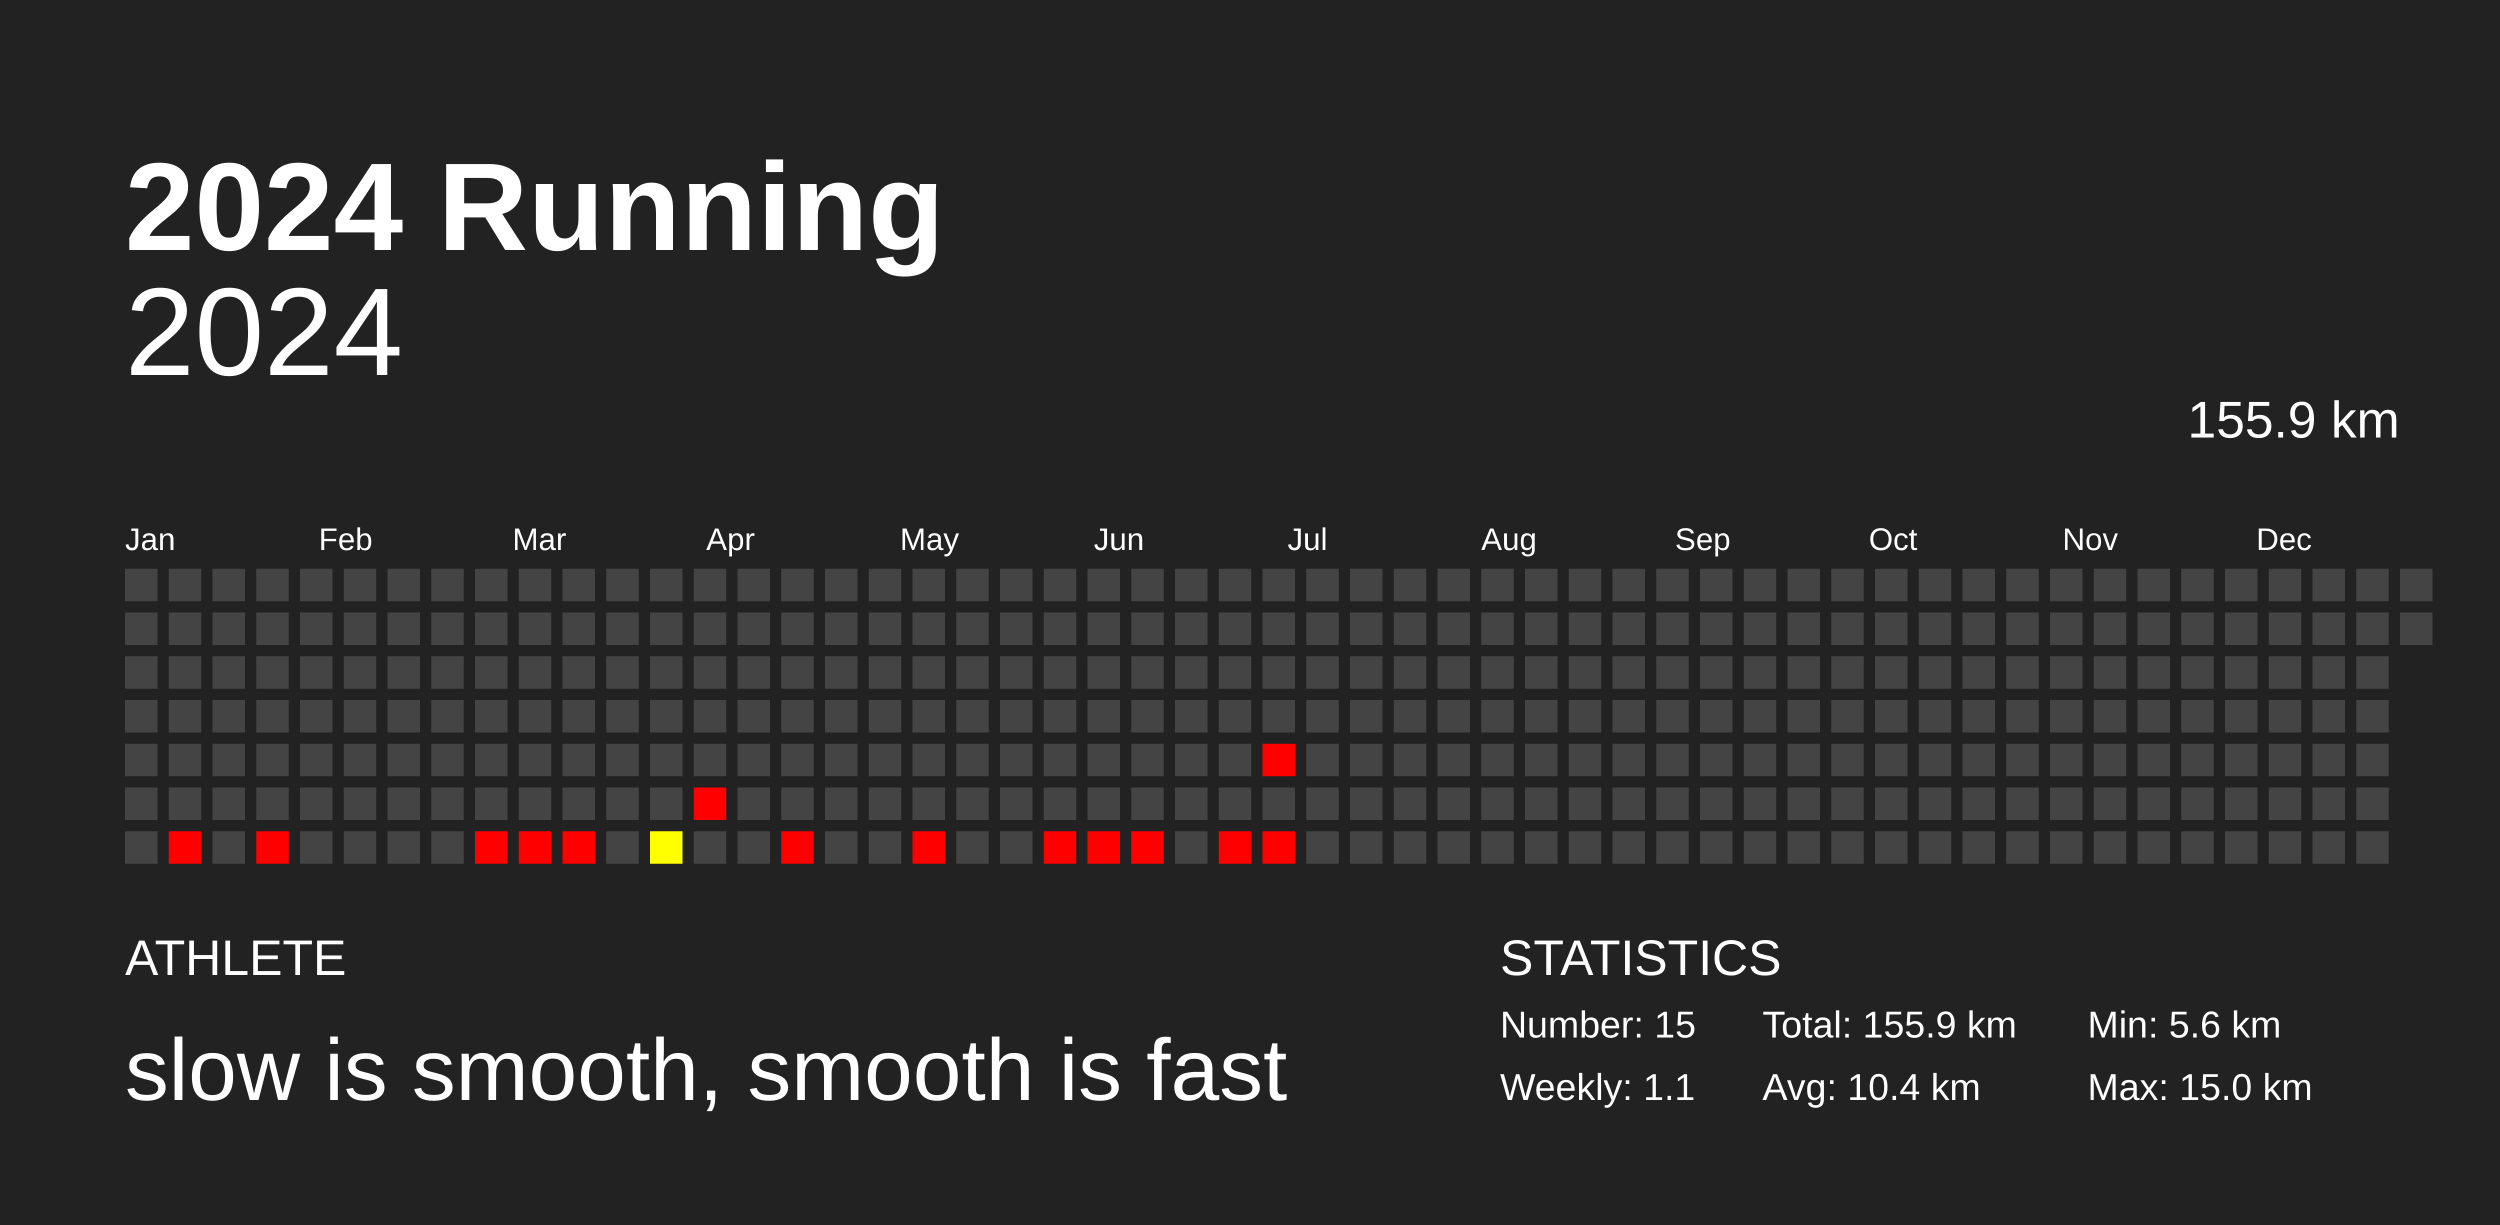
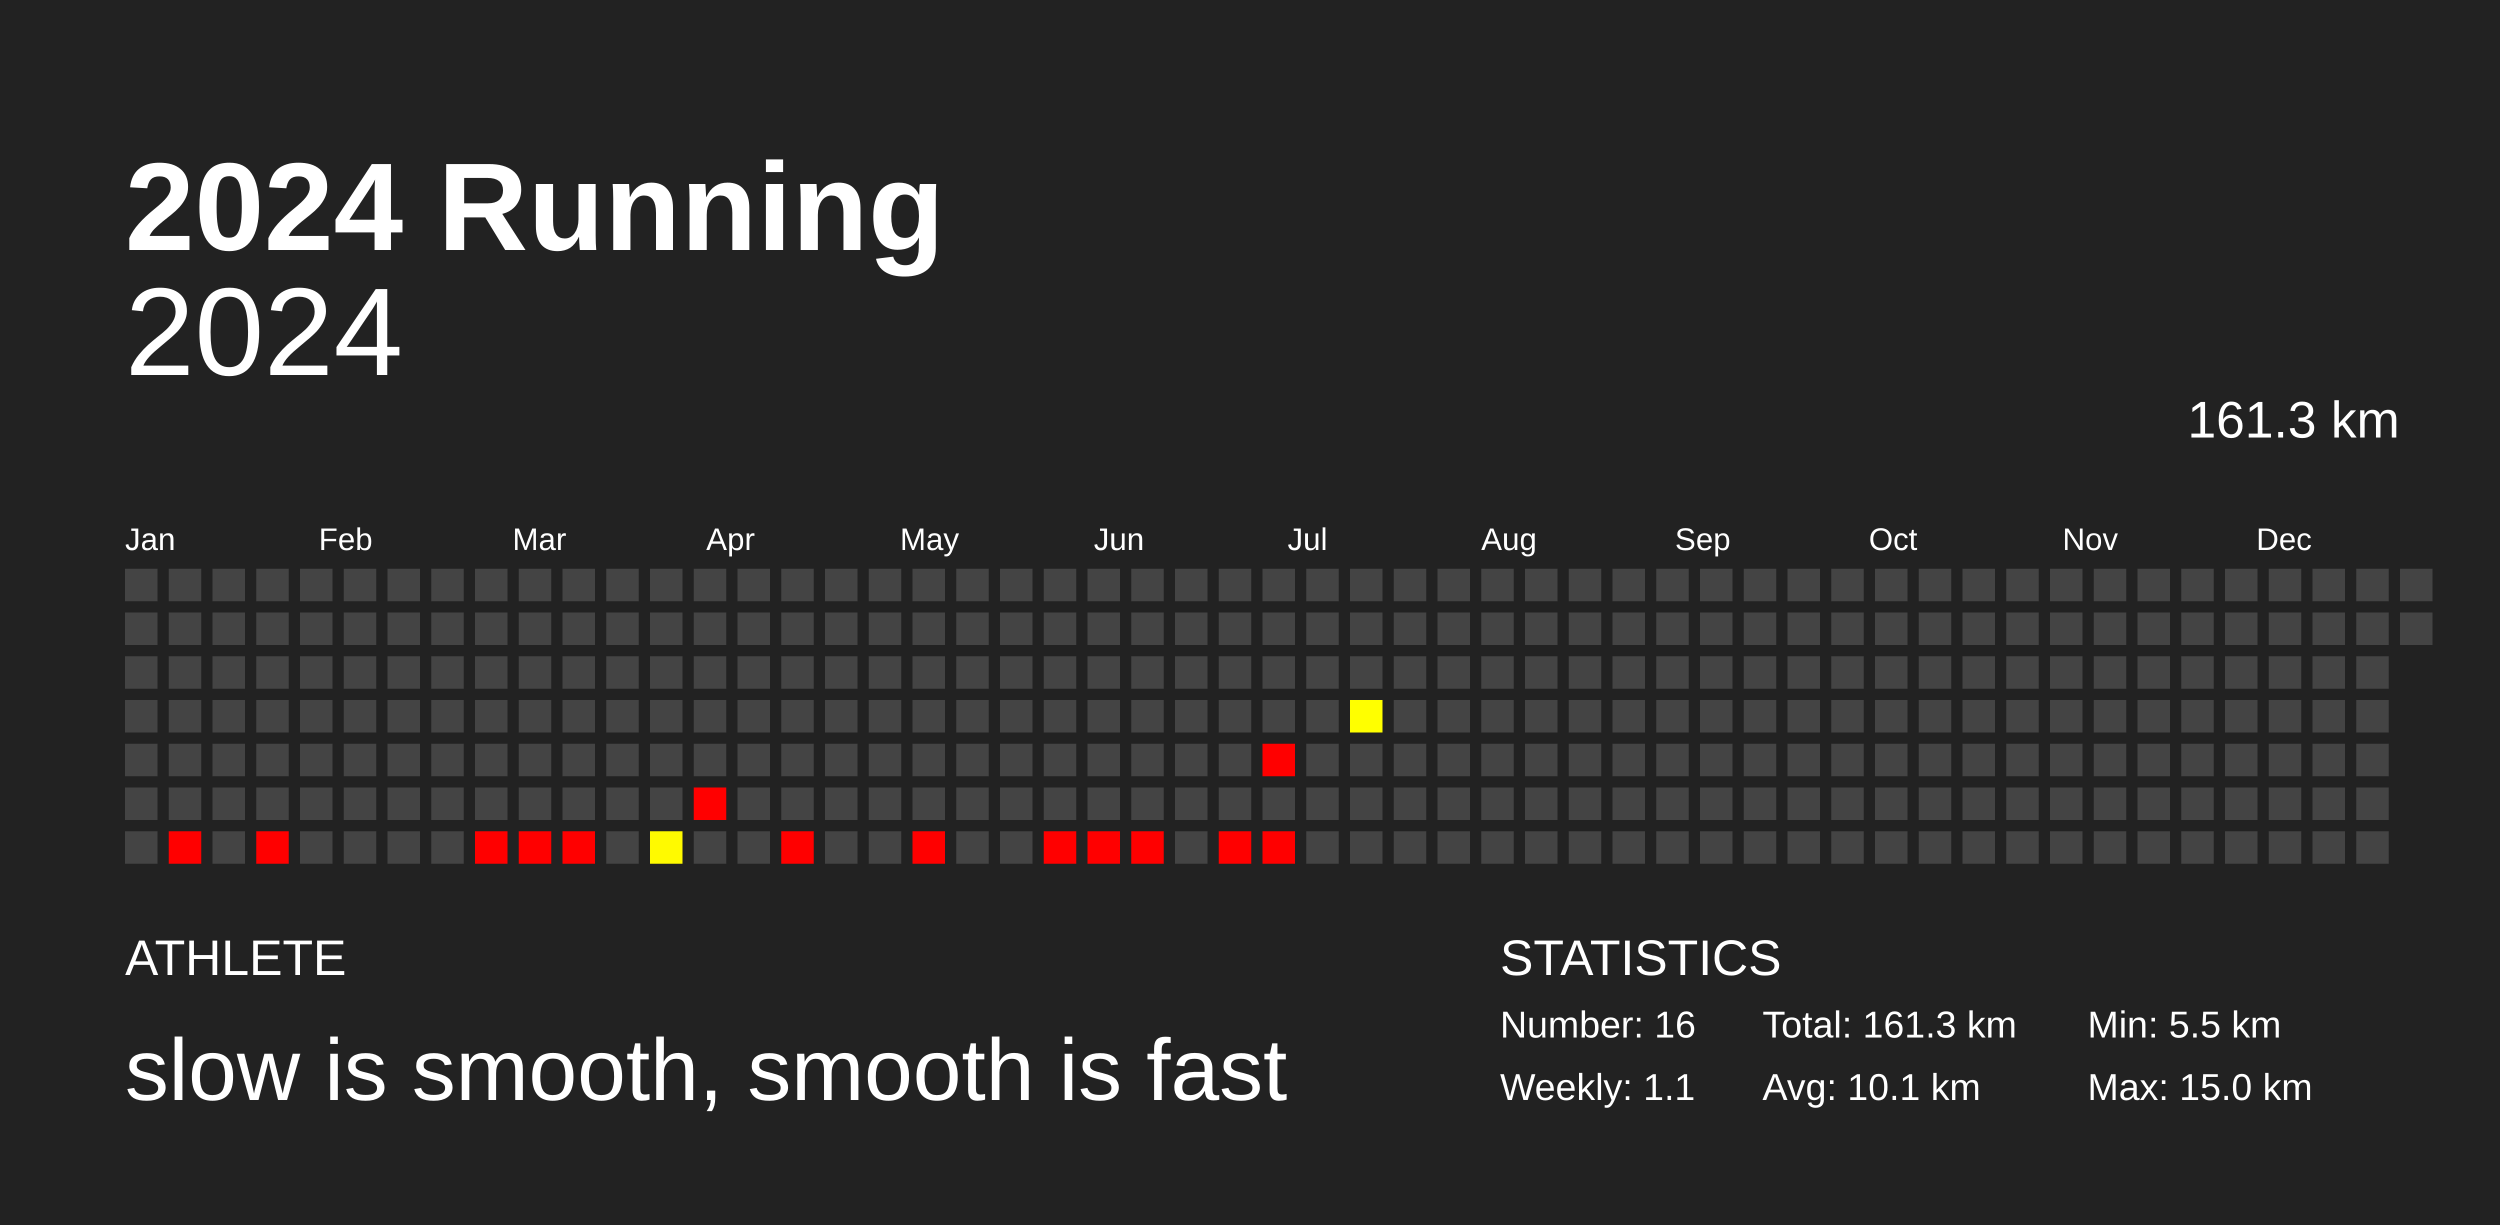
<svg xmlns="http://www.w3.org/2000/svg" baseProfile="full" height="98mm" version="1.1" viewBox="0,0,200,98" width="200mm">
  <defs />
  <rect fill="#222222" height="98" width="200" x="0" y="0" />
  <text fill="#FFFFFF" style="font-size:10px; font-family:Arial; font-weight:bold;" x="10" y="20">2024 Running</text>
  <text fill="#FFFFFF" style="font-size:4px; font-family:Arial" x="10" y="78">ATHLETE</text>
  <text fill="#FFFFFF" style="font-size:7px; font-family:Arial" x="10" y="88">slow is smooth, smooth is fast</text>
  <text fill="#FFFFFF" style="font-size:4px; font-family:Arial" x="120" y="78">STATISTICS</text>
-   <text fill="#FFFFFF" style="font-size:3px; font-family:Arial" x="120" y="83">Number: 15</text>
+   <text fill="#FFFFFF" style="font-size:3px; font-family:Arial" x="120" y="83">Number: 16</text>
  <text fill="#FFFFFF" style="font-size:3px; font-family:Arial" x="120" y="88">Weekly: 1.1</text>
-   <text fill="#FFFFFF" style="font-size:3px; font-family:Arial" x="141" y="83">Total: 155.9 km</text>
-   <text fill="#FFFFFF" style="font-size:3px; font-family:Arial" x="141" y="88">Avg: 10.4 km</text>
-   <text fill="#FFFFFF" style="font-size:3px; font-family:Arial" x="167" y="83">Min: 5.6 km</text>
+   <text fill="#FFFFFF" style="font-size:3px; font-family:Arial" x="141" y="83">Total: 161.3 km</text>
+   <text fill="#FFFFFF" style="font-size:3px; font-family:Arial" x="141" y="88">Avg: 10.1 km</text>
+   <text fill="#FFFFFF" style="font-size:3px; font-family:Arial" x="167" y="83">Min: 5.5 km</text>
  <text fill="#FFFFFF" style="font-size:3px; font-family:Arial" x="167" y="88">Max: 15.0 km</text>
  <text alignment-baseline="hanging" fill="#FFFFFF" style="font-size:10.0px; font-family:Arial;" x="10" y="30">2024</text>
-   <text alignment-baseline="hanging" fill="#FFFFFF" style="font-size:4.125px; font-family:Arial;" x="175" y="35">155.9 km</text>
+   <text alignment-baseline="hanging" fill="#FFFFFF" style="font-size:4.125px; font-family:Arial;" x="175" y="35">161.3 km</text>
  <text fill="#FFFFFF" style="font-size:2.5px; font-family:Arial" x="10.0" y="44">Jan</text>
  <text fill="#FFFFFF" style="font-size:2.5px; font-family:Arial" x="25.5" y="44">Feb</text>
  <text fill="#FFFFFF" style="font-size:2.5px; font-family:Arial" x="41.0" y="44">Mar</text>
  <text fill="#FFFFFF" style="font-size:2.5px; font-family:Arial" x="56.5" y="44">Apr</text>
  <text fill="#FFFFFF" style="font-size:2.5px; font-family:Arial" x="72.0" y="44">May</text>
  <text fill="#FFFFFF" style="font-size:2.5px; font-family:Arial" x="87.5" y="44">Jun</text>
  <text fill="#FFFFFF" style="font-size:2.5px; font-family:Arial" x="103.0" y="44">Jul</text>
  <text fill="#FFFFFF" style="font-size:2.5px; font-family:Arial" x="118.5" y="44">Aug</text>
  <text fill="#FFFFFF" style="font-size:2.5px; font-family:Arial" x="134.0" y="44">Sep</text>
  <text fill="#FFFFFF" style="font-size:2.5px; font-family:Arial" x="149.5" y="44">Oct</text>
  <text fill="#FFFFFF" style="font-size:2.5px; font-family:Arial" x="165.0" y="44">Nov</text>
  <text fill="#FFFFFF" style="font-size:2.5px; font-family:Arial" x="180.5" y="44">Dec</text>
  <rect fill="#444444" height="2.6" width="2.6" x="10.0" y="45.5" />
  <rect fill="#444444" height="2.6" width="2.6" x="10.0" y="49.0" />
  <rect fill="#444444" height="2.6" width="2.6" x="10.0" y="52.5" />
  <rect fill="#444444" height="2.6" width="2.6" x="10.0" y="56.0" />
  <rect fill="#444444" height="2.6" width="2.6" x="10.0" y="59.5" />
  <rect fill="#444444" height="2.6" width="2.6" x="10.0" y="63.0" />
  <rect fill="#444444" height="2.6" width="2.6" x="10.0" y="66.5" />
  <rect fill="#444444" height="2.6" width="2.6" x="13.5" y="45.5" />
  <rect fill="#444444" height="2.6" width="2.6" x="13.5" y="49.0" />
  <rect fill="#444444" height="2.6" width="2.6" x="13.5" y="52.5" />
  <rect fill="#444444" height="2.6" width="2.6" x="13.5" y="56.0" />
  <rect fill="#444444" height="2.6" width="2.6" x="13.5" y="59.5" />
  <rect fill="#444444" height="2.6" width="2.6" x="13.5" y="63.0" />
  <rect fill="red" height="2.6" width="2.6" x="13.5" y="66.5" />
  <rect fill="#444444" height="2.6" width="2.6" x="17.0" y="45.5" />
  <rect fill="#444444" height="2.6" width="2.6" x="17.0" y="49.0" />
  <rect fill="#444444" height="2.6" width="2.6" x="17.0" y="52.5" />
  <rect fill="#444444" height="2.6" width="2.6" x="17.0" y="56.0" />
  <rect fill="#444444" height="2.6" width="2.6" x="17.0" y="59.5" />
  <rect fill="#444444" height="2.6" width="2.6" x="17.0" y="63.0" />
  <rect fill="#444444" height="2.6" width="2.6" x="17.0" y="66.5" />
  <rect fill="#444444" height="2.6" width="2.6" x="20.5" y="45.5" />
  <rect fill="#444444" height="2.6" width="2.6" x="20.5" y="49.0" />
  <rect fill="#444444" height="2.6" width="2.6" x="20.5" y="52.5" />
  <rect fill="#444444" height="2.6" width="2.6" x="20.5" y="56.0" />
  <rect fill="#444444" height="2.6" width="2.6" x="20.5" y="59.5" />
  <rect fill="#444444" height="2.6" width="2.6" x="20.5" y="63.0" />
  <rect fill="red" height="2.6" width="2.6" x="20.5" y="66.5" />
  <rect fill="#444444" height="2.6" width="2.6" x="24.0" y="45.5" />
  <rect fill="#444444" height="2.6" width="2.6" x="24.0" y="49.0" />
  <rect fill="#444444" height="2.6" width="2.6" x="24.0" y="52.5" />
  <rect fill="#444444" height="2.6" width="2.6" x="24.0" y="56.0" />
  <rect fill="#444444" height="2.6" width="2.6" x="24.0" y="59.5" />
  <rect fill="#444444" height="2.6" width="2.6" x="24.0" y="63.0" />
  <rect fill="#444444" height="2.6" width="2.6" x="24.0" y="66.5" />
  <rect fill="#444444" height="2.6" width="2.6" x="27.5" y="45.5" />
  <rect fill="#444444" height="2.6" width="2.6" x="27.5" y="49.0" />
  <rect fill="#444444" height="2.6" width="2.6" x="27.5" y="52.5" />
  <rect fill="#444444" height="2.6" width="2.6" x="27.5" y="56.0" />
  <rect fill="#444444" height="2.6" width="2.6" x="27.5" y="59.5" />
  <rect fill="#444444" height="2.6" width="2.6" x="27.5" y="63.0" />
  <rect fill="#444444" height="2.6" width="2.6" x="27.5" y="66.5" />
  <rect fill="#444444" height="2.6" width="2.6" x="31.0" y="45.5" />
  <rect fill="#444444" height="2.6" width="2.6" x="31.0" y="49.0" />
  <rect fill="#444444" height="2.6" width="2.6" x="31.0" y="52.5" />
  <rect fill="#444444" height="2.6" width="2.6" x="31.0" y="56.0" />
  <rect fill="#444444" height="2.6" width="2.6" x="31.0" y="59.5" />
  <rect fill="#444444" height="2.6" width="2.6" x="31.0" y="63.0" />
  <rect fill="#444444" height="2.6" width="2.6" x="31.0" y="66.5" />
  <rect fill="#444444" height="2.6" width="2.6" x="34.5" y="45.5" />
  <rect fill="#444444" height="2.6" width="2.6" x="34.5" y="49.0" />
  <rect fill="#444444" height="2.6" width="2.6" x="34.5" y="52.5" />
  <rect fill="#444444" height="2.6" width="2.6" x="34.5" y="56.0" />
  <rect fill="#444444" height="2.6" width="2.6" x="34.5" y="59.5" />
  <rect fill="#444444" height="2.6" width="2.6" x="34.5" y="63.0" />
  <rect fill="#444444" height="2.6" width="2.6" x="34.5" y="66.5" />
  <rect fill="#444444" height="2.6" width="2.6" x="38.0" y="45.5" />
  <rect fill="#444444" height="2.6" width="2.6" x="38.0" y="49.0" />
  <rect fill="#444444" height="2.6" width="2.6" x="38.0" y="52.5" />
  <rect fill="#444444" height="2.6" width="2.6" x="38.0" y="56.0" />
  <rect fill="#444444" height="2.6" width="2.6" x="38.0" y="59.5" />
  <rect fill="#444444" height="2.6" width="2.6" x="38.0" y="63.0" />
  <rect fill="red" height="2.6" width="2.6" x="38.0" y="66.5" />
  <rect fill="#444444" height="2.6" width="2.6" x="41.5" y="45.5" />
  <rect fill="#444444" height="2.6" width="2.6" x="41.5" y="49.0" />
  <rect fill="#444444" height="2.6" width="2.6" x="41.5" y="52.5" />
  <rect fill="#444444" height="2.6" width="2.6" x="41.5" y="56.0" />
  <rect fill="#444444" height="2.6" width="2.6" x="41.5" y="59.5" />
  <rect fill="#444444" height="2.6" width="2.6" x="41.5" y="63.0" />
  <rect fill="red" height="2.6" width="2.6" x="41.5" y="66.5" />
  <rect fill="#444444" height="2.6" width="2.6" x="45.0" y="45.5" />
  <rect fill="#444444" height="2.6" width="2.6" x="45.0" y="49.0" />
  <rect fill="#444444" height="2.6" width="2.6" x="45.0" y="52.5" />
  <rect fill="#444444" height="2.6" width="2.6" x="45.0" y="56.0" />
  <rect fill="#444444" height="2.6" width="2.6" x="45.0" y="59.5" />
  <rect fill="#444444" height="2.6" width="2.6" x="45.0" y="63.0" />
  <rect fill="red" height="2.6" width="2.6" x="45.0" y="66.5" />
  <rect fill="#444444" height="2.6" width="2.6" x="48.5" y="45.5" />
  <rect fill="#444444" height="2.6" width="2.6" x="48.5" y="49.0" />
  <rect fill="#444444" height="2.6" width="2.6" x="48.5" y="52.5" />
  <rect fill="#444444" height="2.6" width="2.6" x="48.5" y="56.0" />
  <rect fill="#444444" height="2.6" width="2.6" x="48.5" y="59.5" />
  <rect fill="#444444" height="2.6" width="2.6" x="48.5" y="63.0" />
  <rect fill="#444444" height="2.6" width="2.6" x="48.5" y="66.5" />
  <rect fill="#444444" height="2.6" width="2.6" x="52.0" y="45.5" />
  <rect fill="#444444" height="2.6" width="2.6" x="52.0" y="49.0" />
  <rect fill="#444444" height="2.6" width="2.6" x="52.0" y="52.5" />
  <rect fill="#444444" height="2.6" width="2.6" x="52.0" y="56.0" />
  <rect fill="#444444" height="2.6" width="2.6" x="52.0" y="59.5" />
  <rect fill="#444444" height="2.6" width="2.6" x="52.0" y="63.0" />
-   <rect fill="#ffff00" height="2.6" width="2.6" x="52.0" y="66.5" />
+   <rect fill="#fffa00" height="2.6" width="2.6" x="52.0" y="66.5" />
  <rect fill="#444444" height="2.6" width="2.6" x="55.5" y="45.5" />
  <rect fill="#444444" height="2.6" width="2.6" x="55.5" y="49.0" />
  <rect fill="#444444" height="2.6" width="2.6" x="55.5" y="52.5" />
  <rect fill="#444444" height="2.6" width="2.6" x="55.5" y="56.0" />
  <rect fill="#444444" height="2.6" width="2.6" x="55.5" y="59.5" />
  <rect fill="red" height="2.6" width="2.6" x="55.5" y="63.0" />
  <rect fill="#444444" height="2.6" width="2.6" x="55.5" y="66.5" />
  <rect fill="#444444" height="2.6" width="2.6" x="59.0" y="45.5" />
  <rect fill="#444444" height="2.6" width="2.6" x="59.0" y="49.0" />
  <rect fill="#444444" height="2.6" width="2.6" x="59.0" y="52.5" />
  <rect fill="#444444" height="2.6" width="2.6" x="59.0" y="56.0" />
  <rect fill="#444444" height="2.6" width="2.6" x="59.0" y="59.5" />
  <rect fill="#444444" height="2.6" width="2.6" x="59.0" y="63.0" />
  <rect fill="#444444" height="2.6" width="2.6" x="59.0" y="66.5" />
  <rect fill="#444444" height="2.6" width="2.6" x="62.5" y="45.5" />
  <rect fill="#444444" height="2.6" width="2.6" x="62.5" y="49.0" />
  <rect fill="#444444" height="2.6" width="2.6" x="62.5" y="52.5" />
  <rect fill="#444444" height="2.6" width="2.6" x="62.5" y="56.0" />
  <rect fill="#444444" height="2.6" width="2.6" x="62.5" y="59.5" />
  <rect fill="#444444" height="2.6" width="2.6" x="62.5" y="63.0" />
  <rect fill="red" height="2.6" width="2.6" x="62.5" y="66.5" />
  <rect fill="#444444" height="2.6" width="2.6" x="66.0" y="45.5" />
  <rect fill="#444444" height="2.6" width="2.6" x="66.0" y="49.0" />
  <rect fill="#444444" height="2.6" width="2.6" x="66.0" y="52.5" />
  <rect fill="#444444" height="2.6" width="2.6" x="66.0" y="56.0" />
  <rect fill="#444444" height="2.6" width="2.6" x="66.0" y="59.5" />
  <rect fill="#444444" height="2.6" width="2.6" x="66.0" y="63.0" />
  <rect fill="#444444" height="2.6" width="2.6" x="66.0" y="66.5" />
  <rect fill="#444444" height="2.6" width="2.6" x="69.5" y="45.5" />
  <rect fill="#444444" height="2.6" width="2.6" x="69.5" y="49.0" />
  <rect fill="#444444" height="2.6" width="2.6" x="69.5" y="52.5" />
  <rect fill="#444444" height="2.6" width="2.6" x="69.5" y="56.0" />
  <rect fill="#444444" height="2.6" width="2.6" x="69.5" y="59.5" />
  <rect fill="#444444" height="2.6" width="2.6" x="69.5" y="63.0" />
  <rect fill="#444444" height="2.6" width="2.6" x="69.5" y="66.5" />
  <rect fill="#444444" height="2.6" width="2.6" x="73.0" y="45.5" />
  <rect fill="#444444" height="2.6" width="2.6" x="73.0" y="49.0" />
  <rect fill="#444444" height="2.6" width="2.6" x="73.0" y="52.5" />
  <rect fill="#444444" height="2.6" width="2.6" x="73.0" y="56.0" />
  <rect fill="#444444" height="2.6" width="2.6" x="73.0" y="59.5" />
  <rect fill="#444444" height="2.6" width="2.6" x="73.0" y="63.0" />
  <rect fill="red" height="2.6" width="2.6" x="73.0" y="66.5" />
  <rect fill="#444444" height="2.6" width="2.6" x="76.5" y="45.5" />
  <rect fill="#444444" height="2.6" width="2.6" x="76.5" y="49.0" />
  <rect fill="#444444" height="2.6" width="2.6" x="76.5" y="52.5" />
  <rect fill="#444444" height="2.6" width="2.6" x="76.5" y="56.0" />
  <rect fill="#444444" height="2.6" width="2.6" x="76.5" y="59.5" />
  <rect fill="#444444" height="2.6" width="2.6" x="76.5" y="63.0" />
  <rect fill="#444444" height="2.6" width="2.6" x="76.5" y="66.5" />
  <rect fill="#444444" height="2.6" width="2.6" x="80.0" y="45.5" />
  <rect fill="#444444" height="2.6" width="2.6" x="80.0" y="49.0" />
  <rect fill="#444444" height="2.6" width="2.6" x="80.0" y="52.5" />
  <rect fill="#444444" height="2.6" width="2.6" x="80.0" y="56.0" />
  <rect fill="#444444" height="2.6" width="2.6" x="80.0" y="59.5" />
  <rect fill="#444444" height="2.6" width="2.6" x="80.0" y="63.0" />
  <rect fill="#444444" height="2.6" width="2.6" x="80.0" y="66.5" />
  <rect fill="#444444" height="2.6" width="2.6" x="83.5" y="45.5" />
  <rect fill="#444444" height="2.6" width="2.6" x="83.5" y="49.0" />
  <rect fill="#444444" height="2.6" width="2.6" x="83.5" y="52.5" />
  <rect fill="#444444" height="2.6" width="2.6" x="83.5" y="56.0" />
  <rect fill="#444444" height="2.6" width="2.6" x="83.5" y="59.5" />
  <rect fill="#444444" height="2.6" width="2.6" x="83.5" y="63.0" />
  <rect fill="red" height="2.6" width="2.6" x="83.5" y="66.5" />
  <rect fill="#444444" height="2.6" width="2.6" x="87.0" y="45.5" />
  <rect fill="#444444" height="2.6" width="2.6" x="87.0" y="49.0" />
  <rect fill="#444444" height="2.6" width="2.6" x="87.0" y="52.5" />
  <rect fill="#444444" height="2.6" width="2.6" x="87.0" y="56.0" />
  <rect fill="#444444" height="2.6" width="2.6" x="87.0" y="59.5" />
  <rect fill="#444444" height="2.6" width="2.6" x="87.0" y="63.0" />
  <rect fill="red" height="2.6" width="2.6" x="87.0" y="66.5" />
  <rect fill="#444444" height="2.6" width="2.6" x="90.5" y="45.5" />
  <rect fill="#444444" height="2.6" width="2.6" x="90.5" y="49.0" />
  <rect fill="#444444" height="2.6" width="2.6" x="90.5" y="52.5" />
  <rect fill="#444444" height="2.6" width="2.6" x="90.5" y="56.0" />
  <rect fill="#444444" height="2.6" width="2.6" x="90.5" y="59.5" />
  <rect fill="#444444" height="2.6" width="2.6" x="90.5" y="63.0" />
  <rect fill="red" height="2.6" width="2.6" x="90.5" y="66.5" />
  <rect fill="#444444" height="2.6" width="2.6" x="94.0" y="45.5" />
  <rect fill="#444444" height="2.6" width="2.6" x="94.0" y="49.0" />
  <rect fill="#444444" height="2.6" width="2.6" x="94.0" y="52.5" />
  <rect fill="#444444" height="2.6" width="2.6" x="94.0" y="56.0" />
  <rect fill="#444444" height="2.6" width="2.6" x="94.0" y="59.5" />
  <rect fill="#444444" height="2.6" width="2.6" x="94.0" y="63.0" />
  <rect fill="#444444" height="2.6" width="2.6" x="94.0" y="66.5" />
  <rect fill="#444444" height="2.6" width="2.6" x="97.5" y="45.5" />
  <rect fill="#444444" height="2.6" width="2.6" x="97.5" y="49.0" />
  <rect fill="#444444" height="2.6" width="2.6" x="97.5" y="52.5" />
  <rect fill="#444444" height="2.6" width="2.6" x="97.5" y="56.0" />
  <rect fill="#444444" height="2.6" width="2.6" x="97.5" y="59.5" />
  <rect fill="#444444" height="2.6" width="2.6" x="97.5" y="63.0" />
  <rect fill="red" height="2.6" width="2.6" x="97.5" y="66.5" />
  <rect fill="#444444" height="2.6" width="2.6" x="101.0" y="45.5" />
  <rect fill="#444444" height="2.6" width="2.6" x="101.0" y="49.0" />
  <rect fill="#444444" height="2.6" width="2.6" x="101.0" y="52.5" />
  <rect fill="#444444" height="2.6" width="2.6" x="101.0" y="56.0" />
  <rect fill="red" height="2.6" width="2.6" x="101.0" y="59.5" />
  <rect fill="#444444" height="2.6" width="2.6" x="101.0" y="63.0" />
  <rect fill="red" height="2.6" width="2.6" x="101.0" y="66.5" />
  <rect fill="#444444" height="2.6" width="2.6" x="104.5" y="45.5" />
  <rect fill="#444444" height="2.6" width="2.6" x="104.5" y="49.0" />
  <rect fill="#444444" height="2.6" width="2.6" x="104.5" y="52.5" />
  <rect fill="#444444" height="2.6" width="2.6" x="104.5" y="56.0" />
  <rect fill="#444444" height="2.6" width="2.6" x="104.5" y="59.5" />
  <rect fill="#444444" height="2.6" width="2.6" x="104.5" y="63.0" />
  <rect fill="#444444" height="2.6" width="2.6" x="104.5" y="66.5" />
  <rect fill="#444444" height="2.6" width="2.6" x="108.0" y="45.5" />
  <rect fill="#444444" height="2.6" width="2.6" x="108.0" y="49.0" />
  <rect fill="#444444" height="2.6" width="2.6" x="108.0" y="52.5" />
-   <rect fill="#444444" height="2.6" width="2.6" x="108.0" y="56.0" />
+   <rect fill="#ffff00" height="2.6" width="2.6" x="108.0" y="56.0" />
  <rect fill="#444444" height="2.6" width="2.6" x="108.0" y="59.5" />
  <rect fill="#444444" height="2.6" width="2.6" x="108.0" y="63.0" />
  <rect fill="#444444" height="2.6" width="2.6" x="108.0" y="66.5" />
  <rect fill="#444444" height="2.6" width="2.6" x="111.5" y="45.5" />
  <rect fill="#444444" height="2.6" width="2.6" x="111.5" y="49.0" />
  <rect fill="#444444" height="2.6" width="2.6" x="111.5" y="52.5" />
  <rect fill="#444444" height="2.6" width="2.6" x="111.5" y="56.0" />
  <rect fill="#444444" height="2.6" width="2.6" x="111.5" y="59.5" />
  <rect fill="#444444" height="2.6" width="2.6" x="111.5" y="63.0" />
  <rect fill="#444444" height="2.6" width="2.6" x="111.5" y="66.5" />
  <rect fill="#444444" height="2.6" width="2.6" x="115.0" y="45.5" />
  <rect fill="#444444" height="2.6" width="2.6" x="115.0" y="49.0" />
  <rect fill="#444444" height="2.6" width="2.6" x="115.0" y="52.5" />
  <rect fill="#444444" height="2.6" width="2.6" x="115.0" y="56.0" />
  <rect fill="#444444" height="2.6" width="2.6" x="115.0" y="59.5" />
  <rect fill="#444444" height="2.6" width="2.6" x="115.0" y="63.0" />
  <rect fill="#444444" height="2.6" width="2.6" x="115.0" y="66.5" />
  <rect fill="#444444" height="2.6" width="2.6" x="118.5" y="45.5" />
  <rect fill="#444444" height="2.6" width="2.6" x="118.5" y="49.0" />
  <rect fill="#444444" height="2.6" width="2.6" x="118.5" y="52.5" />
  <rect fill="#444444" height="2.6" width="2.6" x="118.5" y="56.0" />
  <rect fill="#444444" height="2.6" width="2.6" x="118.5" y="59.5" />
  <rect fill="#444444" height="2.6" width="2.6" x="118.5" y="63.0" />
  <rect fill="#444444" height="2.6" width="2.6" x="118.5" y="66.5" />
  <rect fill="#444444" height="2.6" width="2.6" x="122.0" y="45.5" />
  <rect fill="#444444" height="2.6" width="2.6" x="122.0" y="49.0" />
  <rect fill="#444444" height="2.6" width="2.6" x="122.0" y="52.5" />
  <rect fill="#444444" height="2.6" width="2.6" x="122.0" y="56.0" />
  <rect fill="#444444" height="2.6" width="2.6" x="122.0" y="59.5" />
  <rect fill="#444444" height="2.6" width="2.6" x="122.0" y="63.0" />
  <rect fill="#444444" height="2.6" width="2.6" x="122.0" y="66.5" />
  <rect fill="#444444" height="2.6" width="2.6" x="125.5" y="45.5" />
  <rect fill="#444444" height="2.6" width="2.6" x="125.5" y="49.0" />
  <rect fill="#444444" height="2.6" width="2.6" x="125.5" y="52.5" />
  <rect fill="#444444" height="2.6" width="2.6" x="125.5" y="56.0" />
  <rect fill="#444444" height="2.6" width="2.6" x="125.5" y="59.5" />
  <rect fill="#444444" height="2.6" width="2.6" x="125.5" y="63.0" />
  <rect fill="#444444" height="2.6" width="2.6" x="125.5" y="66.5" />
  <rect fill="#444444" height="2.6" width="2.6" x="129.0" y="45.5" />
  <rect fill="#444444" height="2.6" width="2.6" x="129.0" y="49.0" />
  <rect fill="#444444" height="2.6" width="2.6" x="129.0" y="52.5" />
  <rect fill="#444444" height="2.6" width="2.6" x="129.0" y="56.0" />
  <rect fill="#444444" height="2.6" width="2.6" x="129.0" y="59.5" />
  <rect fill="#444444" height="2.6" width="2.6" x="129.0" y="63.0" />
  <rect fill="#444444" height="2.6" width="2.6" x="129.0" y="66.5" />
  <rect fill="#444444" height="2.6" width="2.6" x="132.5" y="45.5" />
  <rect fill="#444444" height="2.6" width="2.6" x="132.5" y="49.0" />
  <rect fill="#444444" height="2.6" width="2.6" x="132.5" y="52.5" />
  <rect fill="#444444" height="2.6" width="2.6" x="132.5" y="56.0" />
  <rect fill="#444444" height="2.6" width="2.6" x="132.5" y="59.5" />
  <rect fill="#444444" height="2.6" width="2.6" x="132.5" y="63.0" />
  <rect fill="#444444" height="2.6" width="2.6" x="132.5" y="66.5" />
  <rect fill="#444444" height="2.6" width="2.6" x="136.0" y="45.5" />
  <rect fill="#444444" height="2.6" width="2.6" x="136.0" y="49.0" />
  <rect fill="#444444" height="2.6" width="2.6" x="136.0" y="52.5" />
  <rect fill="#444444" height="2.6" width="2.6" x="136.0" y="56.0" />
  <rect fill="#444444" height="2.6" width="2.6" x="136.0" y="59.5" />
  <rect fill="#444444" height="2.6" width="2.6" x="136.0" y="63.0" />
  <rect fill="#444444" height="2.6" width="2.6" x="136.0" y="66.5" />
  <rect fill="#444444" height="2.6" width="2.6" x="139.5" y="45.5" />
  <rect fill="#444444" height="2.6" width="2.6" x="139.5" y="49.0" />
  <rect fill="#444444" height="2.6" width="2.6" x="139.5" y="52.5" />
  <rect fill="#444444" height="2.6" width="2.6" x="139.5" y="56.0" />
  <rect fill="#444444" height="2.6" width="2.6" x="139.5" y="59.5" />
  <rect fill="#444444" height="2.6" width="2.6" x="139.5" y="63.0" />
  <rect fill="#444444" height="2.6" width="2.6" x="139.5" y="66.5" />
  <rect fill="#444444" height="2.6" width="2.6" x="143.0" y="45.5" />
  <rect fill="#444444" height="2.6" width="2.6" x="143.0" y="49.0" />
  <rect fill="#444444" height="2.6" width="2.6" x="143.0" y="52.5" />
  <rect fill="#444444" height="2.6" width="2.6" x="143.0" y="56.0" />
  <rect fill="#444444" height="2.6" width="2.6" x="143.0" y="59.5" />
  <rect fill="#444444" height="2.6" width="2.6" x="143.0" y="63.0" />
  <rect fill="#444444" height="2.6" width="2.6" x="143.0" y="66.5" />
  <rect fill="#444444" height="2.6" width="2.6" x="146.5" y="45.5" />
  <rect fill="#444444" height="2.6" width="2.6" x="146.5" y="49.0" />
  <rect fill="#444444" height="2.6" width="2.6" x="146.5" y="52.5" />
  <rect fill="#444444" height="2.6" width="2.6" x="146.5" y="56.0" />
  <rect fill="#444444" height="2.6" width="2.6" x="146.5" y="59.5" />
  <rect fill="#444444" height="2.6" width="2.6" x="146.5" y="63.0" />
  <rect fill="#444444" height="2.6" width="2.6" x="146.5" y="66.5" />
  <rect fill="#444444" height="2.6" width="2.6" x="150.0" y="45.5" />
  <rect fill="#444444" height="2.6" width="2.6" x="150.0" y="49.0" />
  <rect fill="#444444" height="2.6" width="2.6" x="150.0" y="52.5" />
  <rect fill="#444444" height="2.6" width="2.6" x="150.0" y="56.0" />
  <rect fill="#444444" height="2.6" width="2.6" x="150.0" y="59.5" />
  <rect fill="#444444" height="2.6" width="2.6" x="150.0" y="63.0" />
  <rect fill="#444444" height="2.6" width="2.6" x="150.0" y="66.5" />
  <rect fill="#444444" height="2.6" width="2.6" x="153.5" y="45.5" />
  <rect fill="#444444" height="2.6" width="2.6" x="153.5" y="49.0" />
  <rect fill="#444444" height="2.6" width="2.6" x="153.5" y="52.5" />
  <rect fill="#444444" height="2.6" width="2.6" x="153.5" y="56.0" />
  <rect fill="#444444" height="2.6" width="2.6" x="153.5" y="59.5" />
  <rect fill="#444444" height="2.6" width="2.6" x="153.5" y="63.0" />
  <rect fill="#444444" height="2.6" width="2.6" x="153.5" y="66.5" />
  <rect fill="#444444" height="2.6" width="2.6" x="157.0" y="45.5" />
  <rect fill="#444444" height="2.6" width="2.6" x="157.0" y="49.0" />
  <rect fill="#444444" height="2.6" width="2.6" x="157.0" y="52.5" />
  <rect fill="#444444" height="2.6" width="2.6" x="157.0" y="56.0" />
  <rect fill="#444444" height="2.6" width="2.6" x="157.0" y="59.5" />
  <rect fill="#444444" height="2.6" width="2.6" x="157.0" y="63.0" />
  <rect fill="#444444" height="2.6" width="2.6" x="157.0" y="66.5" />
  <rect fill="#444444" height="2.6" width="2.6" x="160.5" y="45.5" />
  <rect fill="#444444" height="2.6" width="2.6" x="160.5" y="49.0" />
  <rect fill="#444444" height="2.6" width="2.6" x="160.5" y="52.5" />
  <rect fill="#444444" height="2.6" width="2.6" x="160.5" y="56.0" />
  <rect fill="#444444" height="2.6" width="2.6" x="160.5" y="59.5" />
  <rect fill="#444444" height="2.6" width="2.6" x="160.5" y="63.0" />
  <rect fill="#444444" height="2.6" width="2.6" x="160.5" y="66.5" />
  <rect fill="#444444" height="2.6" width="2.6" x="164.0" y="45.5" />
  <rect fill="#444444" height="2.6" width="2.6" x="164.0" y="49.0" />
  <rect fill="#444444" height="2.6" width="2.6" x="164.0" y="52.5" />
  <rect fill="#444444" height="2.6" width="2.6" x="164.0" y="56.0" />
  <rect fill="#444444" height="2.6" width="2.6" x="164.0" y="59.5" />
  <rect fill="#444444" height="2.6" width="2.6" x="164.0" y="63.0" />
  <rect fill="#444444" height="2.6" width="2.6" x="164.0" y="66.5" />
  <rect fill="#444444" height="2.6" width="2.6" x="167.5" y="45.5" />
  <rect fill="#444444" height="2.6" width="2.6" x="167.5" y="49.0" />
  <rect fill="#444444" height="2.6" width="2.6" x="167.5" y="52.5" />
  <rect fill="#444444" height="2.6" width="2.6" x="167.5" y="56.0" />
  <rect fill="#444444" height="2.6" width="2.6" x="167.5" y="59.5" />
  <rect fill="#444444" height="2.6" width="2.6" x="167.5" y="63.0" />
  <rect fill="#444444" height="2.6" width="2.6" x="167.5" y="66.5" />
  <rect fill="#444444" height="2.6" width="2.6" x="171.0" y="45.5" />
  <rect fill="#444444" height="2.6" width="2.6" x="171.0" y="49.0" />
  <rect fill="#444444" height="2.6" width="2.6" x="171.0" y="52.5" />
  <rect fill="#444444" height="2.6" width="2.6" x="171.0" y="56.0" />
  <rect fill="#444444" height="2.6" width="2.6" x="171.0" y="59.5" />
  <rect fill="#444444" height="2.6" width="2.6" x="171.0" y="63.0" />
  <rect fill="#444444" height="2.6" width="2.6" x="171.0" y="66.5" />
  <rect fill="#444444" height="2.6" width="2.6" x="174.5" y="45.5" />
  <rect fill="#444444" height="2.6" width="2.6" x="174.5" y="49.0" />
  <rect fill="#444444" height="2.6" width="2.6" x="174.5" y="52.5" />
  <rect fill="#444444" height="2.6" width="2.6" x="174.5" y="56.0" />
  <rect fill="#444444" height="2.6" width="2.6" x="174.5" y="59.5" />
  <rect fill="#444444" height="2.6" width="2.6" x="174.5" y="63.0" />
  <rect fill="#444444" height="2.6" width="2.6" x="174.5" y="66.5" />
  <rect fill="#444444" height="2.6" width="2.6" x="178.0" y="45.5" />
  <rect fill="#444444" height="2.6" width="2.6" x="178.0" y="49.0" />
  <rect fill="#444444" height="2.6" width="2.6" x="178.0" y="52.5" />
  <rect fill="#444444" height="2.6" width="2.6" x="178.0" y="56.0" />
  <rect fill="#444444" height="2.6" width="2.6" x="178.0" y="59.5" />
  <rect fill="#444444" height="2.6" width="2.6" x="178.0" y="63.0" />
  <rect fill="#444444" height="2.6" width="2.6" x="178.0" y="66.5" />
  <rect fill="#444444" height="2.6" width="2.6" x="181.5" y="45.5" />
  <rect fill="#444444" height="2.6" width="2.6" x="181.5" y="49.0" />
  <rect fill="#444444" height="2.6" width="2.6" x="181.5" y="52.5" />
  <rect fill="#444444" height="2.6" width="2.6" x="181.5" y="56.0" />
  <rect fill="#444444" height="2.6" width="2.6" x="181.5" y="59.5" />
  <rect fill="#444444" height="2.6" width="2.6" x="181.5" y="63.0" />
  <rect fill="#444444" height="2.6" width="2.6" x="181.5" y="66.5" />
  <rect fill="#444444" height="2.6" width="2.6" x="185.0" y="45.5" />
  <rect fill="#444444" height="2.6" width="2.6" x="185.0" y="49.0" />
  <rect fill="#444444" height="2.6" width="2.6" x="185.0" y="52.5" />
  <rect fill="#444444" height="2.6" width="2.6" x="185.0" y="56.0" />
  <rect fill="#444444" height="2.6" width="2.6" x="185.0" y="59.5" />
  <rect fill="#444444" height="2.6" width="2.6" x="185.0" y="63.0" />
  <rect fill="#444444" height="2.6" width="2.6" x="185.0" y="66.5" />
  <rect fill="#444444" height="2.6" width="2.6" x="188.5" y="45.5" />
  <rect fill="#444444" height="2.6" width="2.6" x="188.5" y="49.0" />
  <rect fill="#444444" height="2.6" width="2.6" x="188.5" y="52.5" />
  <rect fill="#444444" height="2.6" width="2.6" x="188.5" y="56.0" />
  <rect fill="#444444" height="2.6" width="2.6" x="188.5" y="59.5" />
  <rect fill="#444444" height="2.6" width="2.6" x="188.5" y="63.0" />
  <rect fill="#444444" height="2.6" width="2.6" x="188.5" y="66.5" />
  <rect fill="#444444" height="2.6" width="2.6" x="192.0" y="45.5" />
  <rect fill="#444444" height="2.6" width="2.6" x="192.0" y="49.0" />
</svg>
